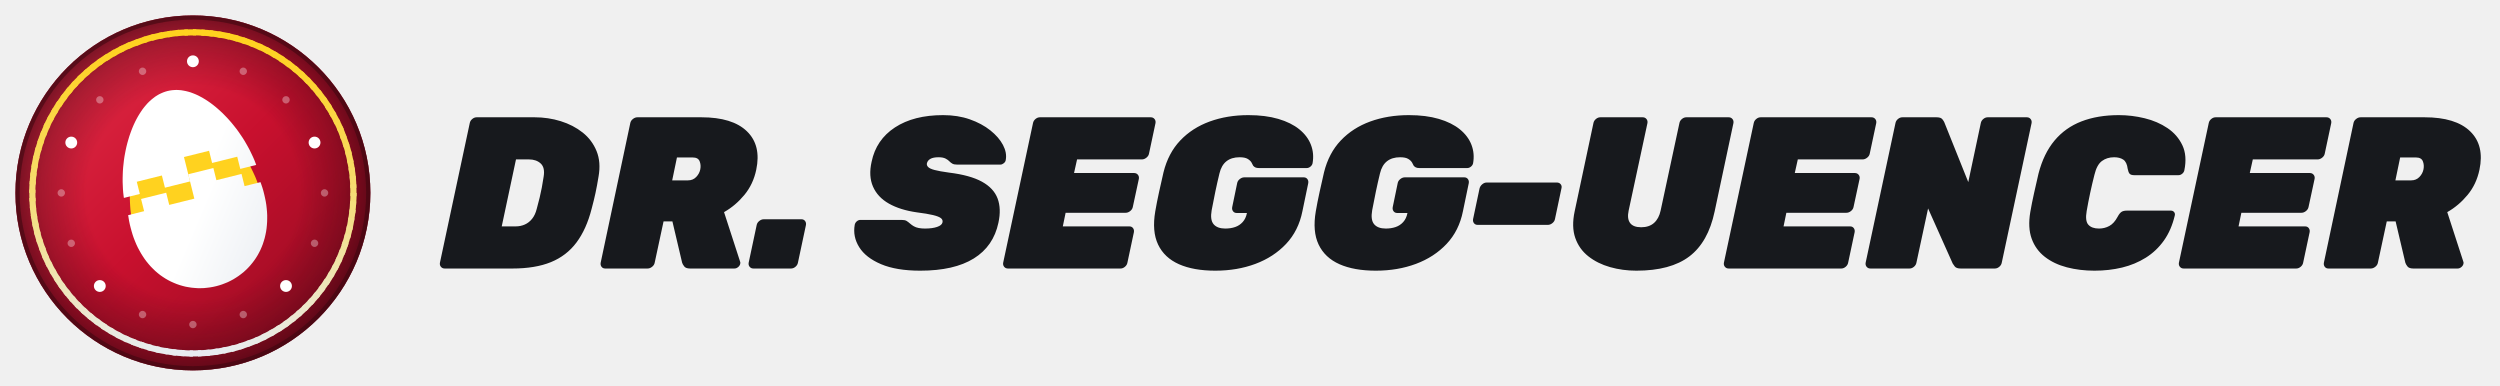
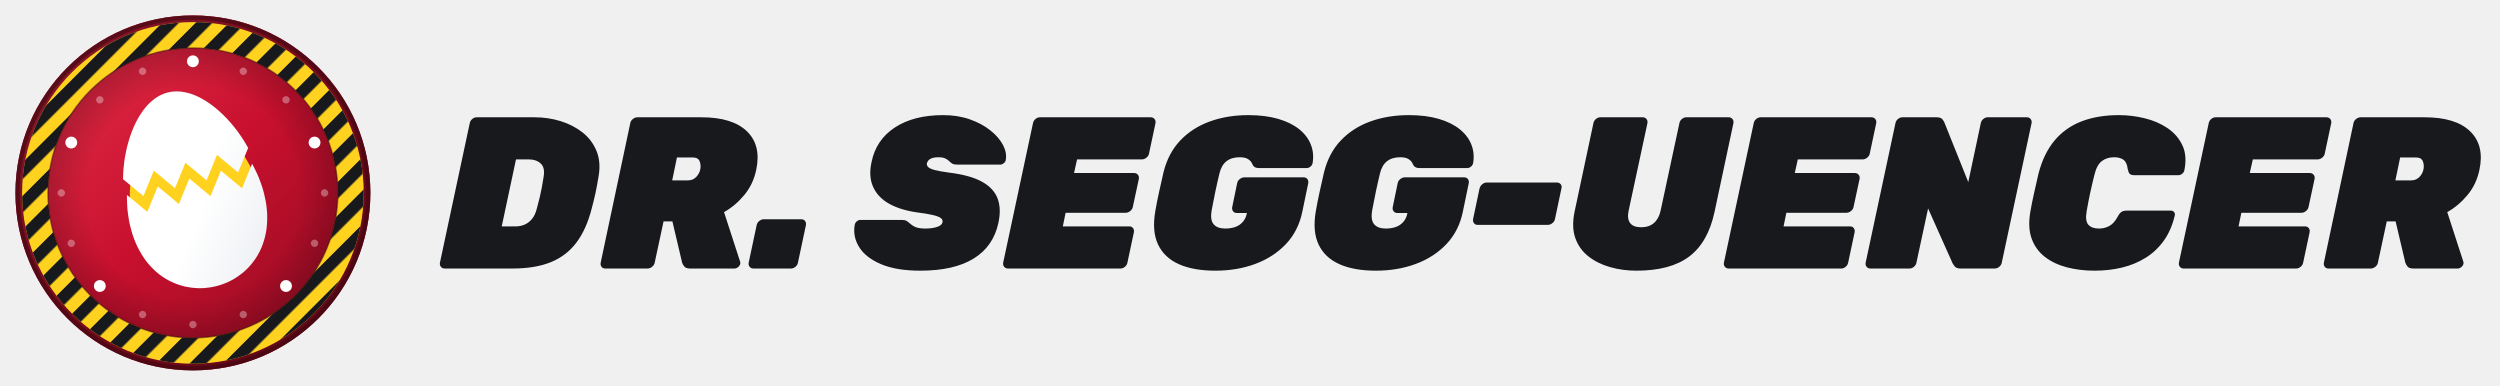
<svg xmlns="http://www.w3.org/2000/svg" viewBox="0 0 1296 200" width="1296" height="200">
  <defs>
    <linearGradient id="gllight" x1="0" y1="0" x2="1" y2="1">
      <stop offset="0" stop-color="#e8344d" />
      <stop offset="0.5" stop-color="#c8102e" />
      <stop offset="1" stop-color="#860a1e" />
    </linearGradient>
    <radialGradient id="vllight" cx="0.5" cy="0.5" r="0.5">
      <stop offset="0.6" stop-color="#3a0610" stop-opacity="0" />
      <stop offset="0.86" stop-color="#3a0610" stop-opacity="0.32" />
      <stop offset="1" stop-color="#3a0610" stop-opacity="0.62" />
    </radialGradient>
  </defs>
  <circle cx="100" cy="100.0" r="92" fill="url(#gllight)" />
  <circle cx="100" cy="100.0" r="92" fill="url(#vllight)" />
  <circle cx="100" cy="100.0" r="90.9" fill="none" stroke="#3a0610" stroke-opacity="0.55" stroke-width="2.2" />
-   <path d="M100.0,16.7 A83.3,83.3 0 0 1 106.1,17.0" fill="none" stroke="#ffd21f" stroke-width="3.2" />
-   <path d="M104.4,16.9 A83.3,83.3 0 0 1 110.4,17.4" fill="none" stroke="#ffd21f" stroke-width="3.2" />
-   <path d="M108.7,17.2 A83.3,83.3 0 0 1 114.7,18.1" fill="none" stroke="#ffd21f" stroke-width="3.2" />
-   <path d="M113.0,17.8 A83.3,83.3 0 0 1 119.0,18.9" fill="none" stroke="#ffd21f" stroke-width="3.2" />
-   <path d="M117.3,18.6 A83.3,83.3 0 0 1 123.2,20.0" fill="none" stroke="#ffd220" stroke-width="3.2" />
-   <path d="M121.5,19.6 A83.3,83.3 0 0 1 127.4,21.4" fill="none" stroke="#ffd220" stroke-width="3.2" />
-   <path d="M125.7,20.8 A83.3,83.3 0 0 1 131.5,22.9" fill="none" stroke="#ffd221" stroke-width="3.2" />
-   <path d="M129.8,22.3 A83.3,83.3 0 0 1 135.5,24.7" fill="none" stroke="#ffd222" stroke-width="3.2" />
-   <path d="M133.9,23.9 A83.3,83.3 0 0 1 139.3,26.6" fill="none" stroke="#ffd323" stroke-width="3.2" />
-   <path d="M137.8,25.8 A83.3,83.3 0 0 1 143.1,28.8" fill="none" stroke="#fed324" stroke-width="3.2" />
-   <path d="M141.6,27.9 A83.3,83.3 0 0 1 146.8,31.1" fill="none" stroke="#fed326" stroke-width="3.2" />
-   <path d="M145.3,30.2 A83.3,83.3 0 0 1 150.3,33.7" fill="none" stroke="#fed328" stroke-width="3.2" />
-   <path d="M148.9,32.6 A83.3,83.3 0 0 1 153.7,36.4" fill="none" stroke="#fed32a" stroke-width="3.2" />
-   <path d="M152.4,35.3 A83.3,83.3 0 0 1 157.0,39.3" fill="none" stroke="#fed42c" stroke-width="3.2" />
-   <path d="M155.7,38.1 A83.3,83.3 0 0 1 160.1,42.4" fill="none" stroke="#fdd42f" stroke-width="3.2" />
-   <path d="M158.9,41.1 A83.3,83.3 0 0 1 163.0,45.6" fill="none" stroke="#fdd432" stroke-width="3.2" />
-   <path d="M161.9,44.3 A83.3,83.3 0 0 1 165.8,49.0" fill="none" stroke="#fdd535" stroke-width="3.2" />
-   <path d="M164.7,47.6 A83.3,83.3 0 0 1 168.4,52.5" fill="none" stroke="#fcd538" stroke-width="3.2" />
-   <path d="M167.4,51.1 A83.3,83.3 0 0 1 170.8,56.1" fill="none" stroke="#fcd63c" stroke-width="3.2" />
-   <path d="M169.8,54.7 A83.3,83.3 0 0 1 173.0,59.9" fill="none" stroke="#fbd640" stroke-width="3.2" />
-   <path d="M172.1,58.4 A83.3,83.3 0 0 1 175.0,63.8" fill="none" stroke="#fbd744" stroke-width="3.2" />
-   <path d="M174.2,62.2 A83.3,83.3 0 0 1 176.8,67.7" fill="none" stroke="#fbd748" stroke-width="3.2" />
-   <path d="M176.1,66.1 A83.3,83.3 0 0 1 178.3,71.8" fill="none" stroke="#fad84d" stroke-width="3.2" />
-   <path d="M177.7,70.2 A83.3,83.3 0 0 1 179.7,75.9" fill="none" stroke="#f9d851" stroke-width="3.2" />
-   <path d="M179.2,74.3 A83.3,83.3 0 0 1 180.9,80.1" fill="none" stroke="#f9d956" stroke-width="3.2" />
-   <path d="M180.4,78.5 A83.3,83.3 0 0 1 181.8,84.4" fill="none" stroke="#f8d95b" stroke-width="3.2" />
-   <path d="M181.4,82.7 A83.3,83.3 0 0 1 182.5,88.7" fill="none" stroke="#f8da61" stroke-width="3.2" />
-   <path d="M182.2,87.0 A83.3,83.3 0 0 1 183.0,93.0" fill="none" stroke="#f7db66" stroke-width="3.2" />
-   <path d="M182.8,91.3 A83.3,83.3 0 0 1 183.2,97.4" fill="none" stroke="#f7db6c" stroke-width="3.2" />
-   <path d="M183.1,95.6 A83.3,83.3 0 0 1 183.2,101.7" fill="none" stroke="#f6dc71" stroke-width="3.2" />
-   <path d="M183.3,100.0 A83.3,83.3 0 0 1 183.0,106.1" fill="none" stroke="#f5dd77" stroke-width="3.2" />
-   <path d="M183.1,104.4 A83.3,83.3 0 0 1 182.6,110.4" fill="none" stroke="#f5de7d" stroke-width="3.2" />
-   <path d="M182.8,108.7 A83.3,83.3 0 0 1 181.9,114.7" fill="none" stroke="#f4de83" stroke-width="3.2" />
-   <path d="M182.2,113.0 A83.3,83.3 0 0 1 181.1,119.0" fill="none" stroke="#f3df89" stroke-width="3.2" />
-   <path d="M181.4,117.3 A83.3,83.3 0 0 1 180.0,123.2" fill="none" stroke="#f3e08f" stroke-width="3.2" />
-   <path d="M180.4,121.5 A83.3,83.3 0 0 1 178.6,127.4" fill="none" stroke="#f2e195" stroke-width="3.2" />
-   <path d="M179.2,125.7 A83.3,83.3 0 0 1 177.1,131.5" fill="none" stroke="#f1e19b" stroke-width="3.2" />
-   <path d="M177.7,129.8 A83.3,83.3 0 0 1 175.3,135.5" fill="none" stroke="#f1e2a1" stroke-width="3.2" />
-   <path d="M176.1,133.9 A83.3,83.3 0 0 1 173.4,139.3" fill="none" stroke="#f0e3a7" stroke-width="3.2" />
-   <path d="M174.2,137.8 A83.3,83.3 0 0 1 171.2,143.1" fill="none" stroke="#efe4ad" stroke-width="3.2" />
-   <path d="M172.1,141.6 A83.3,83.3 0 0 1 168.9,146.8" fill="none" stroke="#efe4b2" stroke-width="3.2" />
-   <path d="M169.8,145.3 A83.3,83.3 0 0 1 166.3,150.3" fill="none" stroke="#eee5b8" stroke-width="3.2" />
-   <path d="M167.4,148.9 A83.3,83.3 0 0 1 163.6,153.7" fill="none" stroke="#eee6bd" stroke-width="3.2" />
-   <path d="M164.7,152.4 A83.3,83.3 0 0 1 160.7,157.0" fill="none" stroke="#ede6c2" stroke-width="3.2" />
-   <path d="M161.9,155.7 A83.3,83.3 0 0 1 157.6,160.1" fill="none" stroke="#ede7c7" stroke-width="3.2" />
-   <path d="M158.9,158.9 A83.3,83.3 0 0 1 154.4,163.0" fill="none" stroke="#ece7cc" stroke-width="3.2" />
-   <path d="M155.7,161.9 A83.3,83.3 0 0 1 151.0,165.8" fill="none" stroke="#ece8d1" stroke-width="3.2" />
-   <path d="M152.4,164.7 A83.3,83.3 0 0 1 147.5,168.4" fill="none" stroke="#ebe9d5" stroke-width="3.2" />
-   <path d="M148.9,167.4 A83.3,83.3 0 0 1 143.9,170.8" fill="none" stroke="#ebe9d9" stroke-width="3.2" />
-   <path d="M145.3,169.8 A83.3,83.3 0 0 1 140.1,173.0" fill="none" stroke="#eaeadd" stroke-width="3.2" />
-   <path d="M141.6,172.1 A83.3,83.3 0 0 1 136.2,175.0" fill="none" stroke="#eaeae1" stroke-width="3.2" />
-   <path d="M137.8,174.2 A83.3,83.3 0 0 1 132.3,176.8" fill="none" stroke="#e9eae4" stroke-width="3.2" />
-   <path d="M133.9,176.1 A83.3,83.3 0 0 1 128.2,178.3" fill="none" stroke="#e9ebe7" stroke-width="3.2" />
-   <path d="M129.8,177.7 A83.3,83.3 0 0 1 124.1,179.7" fill="none" stroke="#e9ebe9" stroke-width="3.2" />
-   <path d="M125.7,179.2 A83.3,83.3 0 0 1 119.9,180.9" fill="none" stroke="#e9ebeb" stroke-width="3.2" />
-   <path d="M121.5,180.4 A83.3,83.3 0 0 1 115.6,181.8" fill="none" stroke="#e8eced" stroke-width="3.2" />
-   <path d="M117.3,181.4 A83.3,83.3 0 0 1 111.3,182.5" fill="none" stroke="#e8ecef" stroke-width="3.2" />
-   <path d="M113.0,182.2 A83.3,83.3 0 0 1 107.0,183.0" fill="none" stroke="#e8ecf0" stroke-width="3.2" />
-   <path d="M108.7,182.8 A83.3,83.3 0 0 1 102.6,183.2" fill="none" stroke="#e8ecf1" stroke-width="3.2" />
-   <path d="M104.4,183.1 A83.3,83.3 0 0 1 98.3,183.2" fill="none" stroke="#e8ecf1" stroke-width="3.2" />
-   <path d="M100.0,183.3 A83.3,83.3 0 0 1 93.9,183.0" fill="none" stroke="#e8ecf1" stroke-width="3.2" />
-   <path d="M95.6,183.1 A83.3,83.3 0 0 1 89.6,182.6" fill="none" stroke="#e8ecf1" stroke-width="3.2" />
-   <path d="M91.3,182.8 A83.3,83.3 0 0 1 85.3,181.9" fill="none" stroke="#e8ecf0" stroke-width="3.2" />
-   <path d="M87.0,182.2 A83.3,83.3 0 0 1 81.0,181.1" fill="none" stroke="#e8ecef" stroke-width="3.2" />
-   <path d="M82.7,181.4 A83.3,83.3 0 0 1 76.8,180.0" fill="none" stroke="#e8eced" stroke-width="3.2" />
-   <path d="M78.5,180.4 A83.3,83.3 0 0 1 72.6,178.6" fill="none" stroke="#e9ebeb" stroke-width="3.2" />
-   <path d="M74.3,179.2 A83.3,83.3 0 0 1 68.5,177.1" fill="none" stroke="#e9ebe9" stroke-width="3.2" />
-   <path d="M70.2,177.7 A83.3,83.3 0 0 1 64.5,175.3" fill="none" stroke="#e9ebe7" stroke-width="3.2" />
-   <path d="M66.1,176.1 A83.3,83.3 0 0 1 60.7,173.4" fill="none" stroke="#e9eae4" stroke-width="3.2" />
-   <path d="M62.2,174.2 A83.3,83.3 0 0 1 56.9,171.2" fill="none" stroke="#eaeae1" stroke-width="3.2" />
-   <path d="M58.4,172.1 A83.3,83.3 0 0 1 53.2,168.9" fill="none" stroke="#eaeadd" stroke-width="3.2" />
-   <path d="M54.7,169.8 A83.3,83.3 0 0 1 49.7,166.3" fill="none" stroke="#ebe9d9" stroke-width="3.2" />
-   <path d="M51.1,167.4 A83.3,83.3 0 0 1 46.3,163.6" fill="none" stroke="#ebe9d5" stroke-width="3.2" />
-   <path d="M47.6,164.7 A83.3,83.3 0 0 1 43.0,160.7" fill="none" stroke="#ece8d1" stroke-width="3.2" />
-   <path d="M44.3,161.9 A83.3,83.3 0 0 1 39.9,157.6" fill="none" stroke="#ece7cc" stroke-width="3.2" />
-   <path d="M41.1,158.9 A83.3,83.3 0 0 1 37.0,154.4" fill="none" stroke="#ede7c7" stroke-width="3.2" />
-   <path d="M38.1,155.7 A83.3,83.3 0 0 1 34.2,151.0" fill="none" stroke="#ede6c2" stroke-width="3.2" />
-   <path d="M35.3,152.4 A83.3,83.3 0 0 1 31.6,147.5" fill="none" stroke="#eee6bd" stroke-width="3.2" />
-   <path d="M32.6,148.9 A83.3,83.3 0 0 1 29.2,143.9" fill="none" stroke="#eee5b8" stroke-width="3.2" />
-   <path d="M30.2,145.3 A83.3,83.3 0 0 1 27.0,140.1" fill="none" stroke="#efe4b2" stroke-width="3.2" />
-   <path d="M27.9,141.6 A83.3,83.3 0 0 1 25.0,136.2" fill="none" stroke="#efe4ad" stroke-width="3.2" />
-   <path d="M25.8,137.8 A83.3,83.3 0 0 1 23.2,132.3" fill="none" stroke="#f0e3a7" stroke-width="3.2" />
-   <path d="M23.9,133.9 A83.3,83.3 0 0 1 21.7,128.2" fill="none" stroke="#f1e2a1" stroke-width="3.2" />
-   <path d="M22.3,129.8 A83.3,83.3 0 0 1 20.3,124.1" fill="none" stroke="#f1e19b" stroke-width="3.2" />
-   <path d="M20.8,125.7 A83.3,83.3 0 0 1 19.1,119.9" fill="none" stroke="#f2e195" stroke-width="3.2" />
-   <path d="M19.6,121.5 A83.3,83.3 0 0 1 18.2,115.6" fill="none" stroke="#f3e08f" stroke-width="3.2" />
-   <path d="M18.6,117.3 A83.3,83.3 0 0 1 17.5,111.3" fill="none" stroke="#f3df89" stroke-width="3.2" />
-   <path d="M17.8,113.0 A83.3,83.3 0 0 1 17.0,107.0" fill="none" stroke="#f4de83" stroke-width="3.2" />
-   <path d="M17.2,108.7 A83.3,83.3 0 0 1 16.8,102.6" fill="none" stroke="#f5de7d" stroke-width="3.2" />
-   <path d="M16.9,104.4 A83.3,83.3 0 0 1 16.8,98.3" fill="none" stroke="#f5dd77" stroke-width="3.2" />
-   <path d="M16.7,100.0 A83.3,83.3 0 0 1 17.0,93.9" fill="none" stroke="#f6dc71" stroke-width="3.2" />
-   <path d="M16.9,95.6 A83.3,83.3 0 0 1 17.4,89.6" fill="none" stroke="#f7db6c" stroke-width="3.2" />
-   <path d="M17.2,91.3 A83.3,83.3 0 0 1 18.1,85.3" fill="none" stroke="#f7db66" stroke-width="3.2" />
-   <path d="M17.8,87.0 A83.3,83.3 0 0 1 18.9,81.0" fill="none" stroke="#f8da61" stroke-width="3.2" />
-   <path d="M18.6,82.7 A83.3,83.3 0 0 1 20.0,76.8" fill="none" stroke="#f8d95b" stroke-width="3.2" />
-   <path d="M19.6,78.5 A83.3,83.3 0 0 1 21.4,72.6" fill="none" stroke="#f9d956" stroke-width="3.2" />
-   <path d="M20.8,74.3 A83.3,83.3 0 0 1 22.9,68.5" fill="none" stroke="#f9d851" stroke-width="3.2" />
-   <path d="M22.3,70.2 A83.3,83.3 0 0 1 24.7,64.5" fill="none" stroke="#fad84d" stroke-width="3.2" />
-   <path d="M23.9,66.1 A83.3,83.3 0 0 1 26.6,60.7" fill="none" stroke="#fbd748" stroke-width="3.2" />
-   <path d="M25.8,62.2 A83.3,83.3 0 0 1 28.8,56.9" fill="none" stroke="#fbd744" stroke-width="3.2" />
-   <path d="M27.9,58.4 A83.3,83.3 0 0 1 31.1,53.2" fill="none" stroke="#fbd640" stroke-width="3.2" />
-   <path d="M30.2,54.7 A83.3,83.3 0 0 1 33.7,49.7" fill="none" stroke="#fcd63c" stroke-width="3.2" />
-   <path d="M32.6,51.1 A83.3,83.3 0 0 1 36.4,46.3" fill="none" stroke="#fcd538" stroke-width="3.2" />
-   <path d="M35.3,47.6 A83.3,83.3 0 0 1 39.3,43.0" fill="none" stroke="#fdd535" stroke-width="3.2" />
-   <path d="M38.1,44.3 A83.3,83.3 0 0 1 42.4,39.9" fill="none" stroke="#fdd432" stroke-width="3.2" />
-   <path d="M41.1,41.1 A83.3,83.3 0 0 1 45.6,37.0" fill="none" stroke="#fdd42f" stroke-width="3.2" />
-   <path d="M44.3,38.1 A83.3,83.3 0 0 1 49.0,34.2" fill="none" stroke="#fed42c" stroke-width="3.2" />
-   <path d="M47.6,35.3 A83.3,83.3 0 0 1 52.5,31.6" fill="none" stroke="#fed32a" stroke-width="3.2" />
-   <path d="M51.1,32.6 A83.3,83.3 0 0 1 56.1,29.2" fill="none" stroke="#fed328" stroke-width="3.2" />
-   <path d="M54.7,30.2 A83.3,83.3 0 0 1 59.9,27.0" fill="none" stroke="#fed326" stroke-width="3.2" />
-   <path d="M58.4,27.9 A83.3,83.3 0 0 1 63.8,25.0" fill="none" stroke="#fed324" stroke-width="3.2" />
-   <path d="M62.2,25.8 A83.3,83.3 0 0 1 67.7,23.2" fill="none" stroke="#ffd323" stroke-width="3.2" />
-   <path d="M66.1,23.9 A83.3,83.3 0 0 1 71.8,21.7" fill="none" stroke="#ffd222" stroke-width="3.2" />
-   <path d="M70.2,22.3 A83.3,83.3 0 0 1 75.9,20.3" fill="none" stroke="#ffd221" stroke-width="3.2" />
-   <path d="M74.3,20.8 A83.3,83.3 0 0 1 80.1,19.1" fill="none" stroke="#ffd220" stroke-width="3.2" />
-   <path d="M78.5,19.6 A83.3,83.3 0 0 1 84.4,18.2" fill="none" stroke="#ffd220" stroke-width="3.2" />
-   <path d="M82.7,18.6 A83.3,83.3 0 0 1 88.7,17.5" fill="none" stroke="#ffd21f" stroke-width="3.2" />
-   <path d="M87.0,17.8 A83.3,83.3 0 0 1 93.0,17.0" fill="none" stroke="#ffd21f" stroke-width="3.2" />
-   <path d="M91.3,17.2 A83.3,83.3 0 0 1 97.4,16.8" fill="none" stroke="#ffd21f" stroke-width="3.2" />
-   <path d="M95.6,16.9 A83.3,83.3 0 0 1 101.7,16.8" fill="none" stroke="#ffd21f" stroke-width="3.2" />
  <clipPath id="cillight">
-     <circle cx="256.0" cy="256.0" r="206.4" />
+     <circle cx="256.0" cy="256.0" r="196.0" />
  </clipPath>
  <g transform="translate(1.87 1.87) scale(0.38333)">
+     <clipPath id="crllight">
+       <path d="M25.0,256.0 a231.0,231.0 0 1 0 462.0,0 a231.0,231.0 0 1 0 -462.0,0Z M60.0,256.0 a196.0,196.0 0 1 0 392.0,0 a196.0,196.0 0 1 0 -392.0,0Z" clip-rule="evenodd" />
+     </clipPath>
+     <defs>
+       <pattern id="hzllight" patternUnits="userSpaceOnUse" width="32.0" height="32.0" patternTransform="rotate(45 256.0 256.0)">
+         <rect width="16.0" height="32.0" fill="#17191d" />
+       </pattern>
+     </defs>
+     <path d="M25.0,256.0 a231.0,231.0 0 1 0 462.0,0 a231.0,231.0 0 1 0 -462.0,0Z M60.0,256.0 a196.0,196.0 0 1 0 392.0,0 a196.0,196.0 0 1 0 -392.0,0Z" fill-rule="evenodd" fill="#ffd21f" />
+     <rect x="0" y="0" width="512" height="512" fill="url(#hzllight)" clip-path="url(#crllight)" />
+     <circle cx="256.0" cy="256.0" r="196.0" fill="none" stroke="#3a0610" stroke-opacity="0.5" stroke-width="2" />
    <g clip-path="url(#cillight)">
      <clipPath id="ctllight">
-         <path d="M56.0,36.0 L71.0,264.0 L151.0,264.0 L186.0,264.0 L186.0,247.0 L221.0,247.0 L221.0,264.0 L256.0,264.0 L256.0,230.0 L291.0,230.0 L291.0,247.0 L326.0,247.0 L326.0,264.0 L361.0,264.0 L441.0,264.0 L456.0,36.0Z" />
+         <path d="M56.0,36.0 L66.0,266.0 L146.0,266.0 L168.0,236.0 L190.0,266.0 L212.0,236.0 L234.0,266.0 L256.0,236.0 L278.0,266.0 L300.0,236.0 L322.0,266.0 L344.0,236.0 L366.0,266.0 L446.0,266.0 L456.0,36.0Z" />
      </clipPath>
      <clipPath id="cbllight">
-         <path d="M56.0,476.0 L71.0,264.0 L151.0,264.0 L186.0,264.0 L186.0,247.0 L221.0,247.0 L221.0,264.0 L256.0,264.0 L256.0,230.0 L291.0,230.0 L291.0,247.0 L326.0,247.0 L326.0,264.0 L361.0,264.0 L441.0,264.0 L456.0,476.0Z" />
+         <path d="M56.0,476.0 L66.0,266.0 L146.0,266.0 L168.0,236.0 L190.0,266.0 L212.0,236.0 L234.0,266.0 L256.0,236.0 L278.0,266.0 L300.0,236.0 L322.0,266.0 L344.0,236.0 L366.0,266.0 L446.0,266.0 L456.0,476.0Z" />
      </clipPath>
      <defs>
        <linearGradient id="shllight" x1="0" y1="0" x2="1" y2="1">
          <stop offset="0" stop-color="#fff" />
          <stop offset="0.55" stop-color="#fff" />
          <stop offset="1" stop-color="#e8ecf1" />
        </linearGradient>
      </defs>
      <circle cx="256.0" cy="78.0" r="8.0" fill="#fff" />
      <circle cx="324.1" cy="91.5" r="5.0" fill="#ffffff55" />
      <circle cx="381.9" cy="130.1" r="5.0" fill="#ffffff55" />
      <circle cx="420.5" cy="187.9" r="8.0" fill="#fff" />
      <circle cx="434.0" cy="256.0" r="5.0" fill="#ffffff55" />
      <circle cx="420.5" cy="324.1" r="5.0" fill="#ffffff55" />
      <circle cx="381.9" cy="381.9" r="8.0" fill="#fff" />
      <circle cx="324.1" cy="420.5" r="5.0" fill="#ffffff55" />
      <circle cx="256.0" cy="434.0" r="5.0" fill="#ffffff55" />
      <circle cx="187.9" cy="420.5" r="5.0" fill="#ffffff55" />
      <circle cx="130.1" cy="381.9" r="8.0" fill="#fff" />
      <circle cx="91.5" cy="324.1" r="5.0" fill="#ffffff55" />
      <circle cx="78.0" cy="256.0" r="5.0" fill="#ffffff55" />
      <circle cx="91.5" cy="187.9" r="8.0" fill="#fff" />
      <circle cx="130.1" cy="130.1" r="5.0" fill="#ffffff55" />
      <circle cx="187.9" cy="91.5" r="5.0" fill="#ffffff55" />
      <g transform="rotate(-14 256.0 256.0)">
        <path d="M256.0,142.0 L258.9,142.1 L261.8,142.4 L264.7,142.8 L267.6,143.5 L270.5,144.3 L273.3,145.3 L276.2,146.5 L279.1,147.9 L281.9,149.4 L284.7,151.1 L287.5,153.0 L290.3,155.1 L293.0,157.3 L295.7,159.7 L298.4,162.2 L301.0,164.9 L303.6,167.8 L306.2,170.8 L308.7,173.9 L311.2,177.1 L313.6,180.5 L316.0,184.1 L318.3,187.7 L320.5,191.5 L322.7,195.3 L324.8,199.3 L326.8,203.4 L328.7,207.5 L330.6,211.8 L332.3,216.1 L334.0,220.5 L335.6,224.9 L337.0,229.4 L338.4,234.0 L339.6,238.6 L340.7,243.2 L341.7,247.9 L342.6,252.6 L343.4,257.3 L344.0,262.0 L344.5,266.7 L344.8,271.4 L345.0,276.1 L345.1,280.8 L345.0,285.4 L344.8,290.0 L344.4,294.6 L343.8,299.1 L343.1,303.5 L342.3,307.9 L341.3,312.2 L340.1,316.5 L338.8,320.6 L337.3,324.7 L335.7,328.7 L333.9,332.5 L332.0,336.3 L329.9,339.9 L327.6,343.5 L325.3,346.9 L322.8,350.1 L320.1,353.2 L317.3,356.2 L314.4,359.1 L311.4,361.8 L308.3,364.3 L305.0,366.7 L301.6,368.9 L298.2,371.0 L294.7,372.9 L291.0,374.6 L287.3,376.1 L283.6,377.5 L279.7,378.7 L275.9,379.7 L271.9,380.5 L268.0,381.2 L264.0,381.6 L260.0,381.9 L256.0,382.0 L252.0,381.9 L248.0,381.6 L244.0,381.2 L240.1,380.5 L236.1,379.7 L232.3,378.7 L228.4,377.5 L224.7,376.1 L221.0,374.6 L217.3,372.9 L213.8,371.0 L210.4,368.9 L207.0,366.7 L203.7,364.3 L200.6,361.8 L197.6,359.1 L194.7,356.2 L191.9,353.2 L189.2,350.1 L186.7,346.9 L184.4,343.5 L182.1,339.9 L180.0,336.3 L178.1,332.5 L176.3,328.7 L174.7,324.7 L173.2,320.6 L171.9,316.5 L170.7,312.2 L169.7,307.9 L168.9,303.5 L168.2,299.1 L167.6,294.6 L167.2,290.0 L167.0,285.4 L166.9,280.8 L167.0,276.1 L167.2,271.4 L167.5,266.7 L168.0,262.0 L168.6,257.3 L169.4,252.6 L170.3,247.9 L171.3,243.2 L172.4,238.6 L173.6,234.0 L175.0,229.4 L176.4,224.9 L178.0,220.5 L179.7,216.1 L181.4,211.8 L183.3,207.5 L185.2,203.4 L187.2,199.3 L189.3,195.3 L191.5,191.5 L193.7,187.7 L196.0,184.1 L198.4,180.5 L200.8,177.1 L203.3,173.9 L205.8,170.8 L208.4,167.8 L211.0,164.9 L213.6,162.2 L216.3,159.7 L219.0,157.3 L221.7,155.1 L224.5,153.0 L227.3,151.1 L230.1,149.4 L232.9,147.9 L235.8,146.5 L238.7,145.3 L241.5,144.3 L244.4,143.5 L247.3,142.8 L250.2,142.4 L253.1,142.1Z" fill="#ffd21f" />
        <path d="M256.0,138.0 L259.0,138.1 L262.1,138.4 L265.1,138.9 L268.1,139.5 L271.1,140.4 L274.1,141.4 L277.1,142.7 L280.1,144.1 L283.1,145.7 L286.0,147.4 L288.9,149.4 L291.8,151.5 L294.7,153.8 L297.5,156.3 L300.3,158.9 L303.1,161.7 L305.8,164.6 L308.5,167.7 L311.1,170.9 L313.7,174.3 L316.2,177.8 L318.7,181.5 L321.1,185.2 L323.4,189.1 L325.7,193.1 L327.9,197.2 L330.0,201.4 L332.0,205.7 L334.0,210.1 L335.8,214.5 L337.5,219.1 L339.2,223.7 L340.7,228.3 L342.1,233.1 L343.4,237.8 L344.6,242.6 L345.6,247.4 L346.6,252.3 L347.4,257.1 L348.0,262.0 L348.5,266.9 L348.9,271.7 L349.1,276.6 L349.1,281.4 L349.0,286.2 L348.8,290.9 L348.4,295.7 L347.8,300.3 L347.1,304.9 L346.2,309.5 L345.1,313.9 L343.9,318.3 L342.5,322.6 L341.0,326.8 L339.3,330.9 L337.4,334.9 L335.4,338.8 L333.2,342.5 L330.9,346.2 L328.4,349.7 L325.8,353.1 L323.0,356.3 L320.1,359.4 L317.1,362.3 L313.9,365.1 L310.6,367.7 L307.2,370.2 L303.7,372.5 L300.1,374.6 L296.4,376.6 L292.6,378.3 L288.8,379.9 L284.8,381.3 L280.8,382.6 L276.8,383.6 L272.7,384.5 L268.5,385.1 L264.4,385.6 L260.2,385.9 L256.0,386.0 L251.8,385.9 L247.6,385.6 L243.5,385.1 L239.3,384.5 L235.2,383.6 L231.2,382.6 L227.2,381.3 L223.2,379.9 L219.4,378.3 L215.6,376.6 L211.9,374.6 L208.3,372.5 L204.8,370.2 L201.4,367.7 L198.1,365.1 L194.9,362.3 L191.9,359.4 L189.0,356.3 L186.2,353.1 L183.6,349.7 L181.1,346.2 L178.8,342.5 L176.6,338.8 L174.6,334.9 L172.7,330.9 L171.0,326.8 L169.5,322.6 L168.1,318.3 L166.9,313.9 L165.8,309.5 L164.9,304.9 L164.2,300.3 L163.6,295.7 L163.2,290.9 L163.0,286.2 L162.9,281.4 L162.9,276.6 L163.1,271.7 L163.5,266.9 L164.0,262.0 L164.6,257.1 L165.4,252.3 L166.4,247.4 L167.4,242.6 L168.6,237.8 L169.9,233.1 L171.3,228.3 L172.8,223.7 L174.5,219.1 L176.2,214.5 L178.0,210.1 L180.0,205.7 L182.0,201.4 L184.1,197.2 L186.3,193.1 L188.6,189.1 L190.9,185.2 L193.3,181.5 L195.8,177.8 L198.3,174.3 L200.9,170.9 L203.5,167.7 L206.2,164.6 L208.9,161.7 L211.7,158.9 L214.5,156.3 L217.3,153.8 L220.2,151.5 L223.1,149.4 L226.0,147.4 L228.9,145.7 L231.9,144.1 L234.9,142.7 L237.9,141.4 L240.9,140.4 L243.9,139.5 L246.9,138.9 L249.9,138.4 L253.0,138.1Z" fill="url(#shllight)" clip-path="url(#cbllight)" />
-         <g transform="translate(0 -24)">
+         <g transform="translate(0 -22)">
          <path d="M256.0,138.0 L259.0,138.1 L262.1,138.4 L265.1,138.9 L268.1,139.5 L271.1,140.4 L274.1,141.4 L277.1,142.7 L280.1,144.1 L283.1,145.7 L286.0,147.4 L288.9,149.4 L291.8,151.5 L294.7,153.8 L297.5,156.3 L300.3,158.9 L303.1,161.7 L305.8,164.6 L308.5,167.7 L311.1,170.9 L313.7,174.3 L316.2,177.8 L318.7,181.5 L321.1,185.2 L323.4,189.1 L325.7,193.1 L327.9,197.2 L330.0,201.4 L332.0,205.7 L334.0,210.1 L335.8,214.5 L337.5,219.1 L339.2,223.7 L340.7,228.3 L342.1,233.1 L343.4,237.8 L344.6,242.6 L345.6,247.4 L346.6,252.3 L347.4,257.1 L348.0,262.0 L348.5,266.9 L348.9,271.7 L349.1,276.6 L349.1,281.4 L349.0,286.2 L348.8,290.9 L348.4,295.7 L347.8,300.3 L347.1,304.9 L346.2,309.5 L345.1,313.9 L343.9,318.3 L342.5,322.6 L341.0,326.8 L339.3,330.9 L337.4,334.9 L335.4,338.8 L333.2,342.5 L330.9,346.2 L328.4,349.7 L325.8,353.1 L323.0,356.3 L320.1,359.4 L317.1,362.3 L313.9,365.1 L310.6,367.7 L307.2,370.2 L303.7,372.5 L300.1,374.6 L296.4,376.6 L292.6,378.3 L288.8,379.9 L284.8,381.3 L280.8,382.6 L276.8,383.6 L272.7,384.5 L268.5,385.1 L264.4,385.6 L260.2,385.9 L256.0,386.0 L251.8,385.9 L247.6,385.6 L243.5,385.1 L239.3,384.5 L235.2,383.6 L231.2,382.6 L227.2,381.3 L223.2,379.9 L219.4,378.3 L215.6,376.6 L211.9,374.6 L208.3,372.5 L204.8,370.2 L201.4,367.7 L198.1,365.1 L194.9,362.3 L191.9,359.4 L189.0,356.3 L186.2,353.1 L183.6,349.7 L181.1,346.2 L178.8,342.5 L176.6,338.8 L174.6,334.9 L172.7,330.9 L171.0,326.8 L169.5,322.6 L168.1,318.3 L166.9,313.9 L165.8,309.5 L164.9,304.9 L164.2,300.3 L163.6,295.7 L163.2,290.9 L163.0,286.2 L162.9,281.4 L162.9,276.6 L163.1,271.7 L163.5,266.9 L164.0,262.0 L164.6,257.1 L165.4,252.3 L166.4,247.4 L167.4,242.6 L168.6,237.8 L169.9,233.1 L171.3,228.3 L172.8,223.7 L174.5,219.1 L176.2,214.5 L178.0,210.1 L180.0,205.7 L182.0,201.4 L184.1,197.2 L186.3,193.1 L188.6,189.1 L190.9,185.2 L193.3,181.5 L195.8,177.8 L198.3,174.3 L200.9,170.9 L203.5,167.7 L206.2,164.6 L208.9,161.7 L211.7,158.9 L214.5,156.3 L217.3,153.8 L220.2,151.5 L223.1,149.4 L226.0,147.4 L228.9,145.7 L231.9,144.1 L234.9,142.7 L237.9,141.4 L240.9,140.4 L243.9,139.5 L246.9,138.9 L249.9,138.4 L253.0,138.1Z" fill="url(#shllight)" clip-path="url(#ctllight)" />
        </g>
      </g>
    </g>
  </g>
  <path transform="translate(228.4,139.2)" d="M2.128 0.0Q0.896 0.0 0.168 -0.896Q-0.56 -1.792 -0.336 -3.024L15.12 -75.376Q15.344 -76.608 16.408 -77.504Q17.472 -78.4 18.704 -78.4H48.72Q55.776 -78.4 62.272 -76.384Q68.768 -74.368 73.64 -70.504Q78.512 -66.64 80.864 -60.872Q83.216 -55.104 81.872 -47.6Q81.088 -42.784 80.304 -39.144Q79.52 -35.504 78.288 -30.912Q75.6 -20.384 70.448 -13.496Q65.296 -6.608 57.176 -3.304Q49.056 0.0 37.184 0.0ZM31.696 -21.84H38.976Q41.44 -21.84 43.624 -22.792Q45.808 -23.744 47.432 -25.76Q49.056 -27.776 49.84 -30.912Q50.736 -34.16 51.352 -36.736Q51.968 -39.312 52.472 -41.944Q52.976 -44.576 53.424 -47.6Q54.208 -52.304 51.912 -54.432Q49.616 -56.56 45.808 -56.56H39.088ZM85.344 0.0Q84.112 0.0 83.44 -0.896Q82.768 -1.792 82.992 -3.024L98.336 -75.376Q98.56 -76.608 99.68 -77.504Q100.8 -78.4 102.032 -78.4H135.184Q151.312 -78.4 158.816 -71.12Q166.32 -63.84 163.632 -51.184Q162.064 -43.68 157.472 -38.136Q152.88 -32.592 146.944 -29.232L155.232 -3.696Q155.344 -3.36 155.4 -3.136Q155.456 -2.912 155.344 -2.464Q155.12 -1.456 154.224 -0.728Q153.328 0.0 152.32 0.0H129.36Q127.12 0.0 126.28 -1.12Q125.44 -2.24 125.216 -3.024L120.176 -24.416H115.584L110.992 -3.024Q110.768 -1.792 109.648 -0.896Q108.528 0.0 107.296 0.0ZM120.064 -45.696H128.24Q130.816 -45.696 132.496 -47.432Q134.176 -49.168 134.624 -51.408Q135.072 -53.648 134.288 -55.608Q133.504 -57.568 130.704 -57.568H122.528ZM162.176 0.0Q160.944 0.0 160.216 -0.896Q159.488 -1.792 159.712 -3.024L163.856 -22.512Q164.08 -23.744 165.2 -24.64Q166.32 -25.536 167.552 -25.536H187.04Q188.272 -25.536 188.944 -24.64Q189.616 -23.744 189.392 -22.512L185.248 -3.024Q185.024 -1.792 183.96 -0.896Q182.896 0.0 181.664 0.0ZM248.64 1.12Q236.32 1.12 228.368 -2.24Q220.416 -5.6 217.0 -11.088Q213.584 -16.576 214.704 -22.736Q214.928 -23.744 215.768 -24.472Q216.608 -25.2 217.616 -25.2H238.896Q240.688 -25.2 241.528 -24.696Q242.368 -24.192 243.376 -23.296Q244.272 -22.512 245.336 -21.896Q246.4 -21.28 247.856 -21.0Q249.312 -20.72 251.104 -20.72Q254.912 -20.72 257.376 -21.56Q259.84 -22.4 260.176 -23.856Q260.512 -25.2 259.392 -26.096Q258.272 -26.992 255.248 -27.72Q252.224 -28.448 246.848 -29.12Q238.224 -30.352 232.4 -33.656Q226.576 -36.96 224.168 -42.448Q221.76 -47.936 223.44 -55.328Q225.792 -66.752 235.536 -73.136Q245.28 -79.52 260.512 -79.52Q268.128 -79.52 274.344 -77.336Q280.56 -75.152 284.984 -71.624Q289.408 -68.096 291.536 -64.064Q293.664 -60.032 292.992 -56.336Q292.88 -55.328 291.984 -54.6Q291.088 -53.872 290.192 -53.872H267.792Q266.224 -53.872 265.384 -54.32Q264.544 -54.768 263.648 -55.664Q263.2 -56.224 261.856 -56.952Q260.512 -57.68 258.16 -57.68Q255.36 -57.68 253.904 -56.84Q252.448 -56.0 252.112 -54.544Q251.888 -53.536 252.728 -52.64Q253.568 -51.744 256.088 -51.072Q258.608 -50.4 263.536 -49.728Q274.512 -48.384 280.616 -45.024Q286.72 -41.664 288.736 -36.344Q290.752 -31.024 289.184 -23.744Q286.608 -11.536 276.416 -5.208Q266.224 1.12 248.64 1.12ZM294.112 0.0Q292.88 0.0 292.152 -0.896Q291.424 -1.792 291.648 -3.024L307.104 -75.376Q307.328 -76.608 308.392 -77.504Q309.456 -78.4 310.688 -78.4H368.144Q369.376 -78.4 370.104 -77.504Q370.832 -76.608 370.608 -75.376L367.248 -59.584Q367.024 -58.352 365.904 -57.456Q364.784 -56.56 363.552 -56.56H329.952L328.384 -49.504H359.52Q360.752 -49.504 361.48 -48.608Q362.208 -47.712 361.984 -46.48L358.848 -31.92Q358.624 -30.688 357.504 -29.792Q356.384 -28.896 355.152 -28.896H324.016L322.56 -21.84H357.056Q358.288 -21.84 358.96 -20.944Q359.632 -20.048 359.408 -18.816L356.048 -3.024Q355.824 -1.792 354.76 -0.896Q353.696 0.0 352.464 0.0ZM401.632 1.12Q390.32 1.12 382.76 -2.24Q375.2 -5.6 371.952 -12.432Q368.704 -19.264 370.496 -29.68Q371.28 -34.272 372.456 -39.648Q373.632 -45.024 374.752 -49.84Q377.216 -59.808 383.432 -66.36Q389.648 -72.912 398.72 -76.216Q407.792 -79.52 418.768 -79.52Q427.616 -79.52 434.28 -77.56Q440.944 -75.6 445.2 -72.128Q449.456 -68.656 451.192 -64.12Q452.928 -59.584 452.032 -54.544Q451.808 -53.536 450.912 -52.808Q450.016 -52.08 449.008 -52.08H424.256Q423.024 -52.08 422.352 -52.416Q421.68 -52.752 421.232 -53.312Q421.008 -53.872 420.392 -54.936Q419.776 -56.0 418.376 -56.84Q416.976 -57.68 414.176 -57.68Q410.032 -57.68 407.4 -55.608Q404.768 -53.536 403.76 -49.28Q402.64 -44.688 401.632 -39.872Q400.624 -35.056 399.728 -30.24Q398.832 -25.2 400.736 -22.96Q402.64 -20.72 406.784 -20.72Q409.584 -20.72 411.88 -21.504Q414.176 -22.288 415.8 -24.08Q417.424 -25.872 417.984 -28.672V-28.784H412.72Q411.488 -28.784 410.816 -29.68Q410.144 -30.576 410.368 -31.808L412.944 -44.24Q413.168 -45.472 414.288 -46.368Q415.408 -47.264 416.64 -47.264H447.44Q448.672 -47.264 449.344 -46.368Q450.016 -45.472 449.792 -44.24L446.768 -29.68Q444.752 -19.6 438.312 -12.768Q431.872 -5.936 422.408 -2.408Q412.944 1.12 401.632 1.12ZM484.848 1.12Q473.536 1.12 465.976 -2.24Q458.416 -5.6 455.168 -12.432Q451.92 -19.264 453.712 -29.68Q454.496 -34.272 455.672 -39.648Q456.848 -45.024 457.968 -49.84Q460.432 -59.808 466.648 -66.36Q472.864 -72.912 481.936 -76.216Q491.008 -79.52 501.984 -79.52Q510.832 -79.52 517.496 -77.56Q524.16 -75.6 528.416 -72.128Q532.672 -68.656 534.408 -64.12Q536.144 -59.584 535.248 -54.544Q535.024 -53.536 534.128 -52.808Q533.232 -52.08 532.224 -52.08H507.472Q506.24 -52.08 505.568 -52.416Q504.896 -52.752 504.448 -53.312Q504.224 -53.872 503.608 -54.936Q502.992 -56.0 501.592 -56.84Q500.192 -57.68 497.392 -57.68Q493.248 -57.68 490.616 -55.608Q487.984 -53.536 486.976 -49.28Q485.856 -44.688 484.848 -39.872Q483.84 -35.056 482.944 -30.24Q482.048 -25.2 483.952 -22.96Q485.856 -20.72 490.0 -20.72Q492.8 -20.72 495.096 -21.504Q497.392 -22.288 499.016 -24.08Q500.64 -25.872 501.2 -28.672V-28.784H495.936Q494.704 -28.784 494.032 -29.68Q493.36 -30.576 493.584 -31.808L496.16 -44.24Q496.384 -45.472 497.504 -46.368Q498.624 -47.264 499.856 -47.264H530.656Q531.888 -47.264 532.56 -46.368Q533.232 -45.472 533.008 -44.24L529.984 -29.68Q527.968 -19.6 521.528 -12.768Q515.088 -5.936 505.624 -2.408Q496.16 1.12 484.848 1.12ZM537.6 -22.624Q536.368 -22.624 535.696 -23.52Q535.024 -24.416 535.248 -25.648L538.608 -41.552Q538.944 -42.784 540.008 -43.68Q541.072 -44.576 542.304 -44.576H578.704Q579.936 -44.576 580.664 -43.68Q581.392 -42.784 581.056 -41.552L577.696 -25.648Q577.472 -24.416 576.352 -23.52Q575.232 -22.624 574 -22.624ZM619.92 1.12Q612.752 1.12 606.256 -0.728Q599.76 -2.576 595.0 -6.328Q590.24 -10.08 588.224 -15.848Q586.208 -21.616 587.888 -29.568L597.632 -75.376Q597.856 -76.608 598.92 -77.504Q599.984 -78.4 601.216 -78.4H623.168Q624.4 -78.4 625.128 -77.504Q625.856 -76.608 625.632 -75.376L615.888 -30.016Q614.992 -25.872 616.616 -23.632Q618.24 -21.392 622.384 -21.392Q626.528 -21.392 629.048 -23.632Q631.568 -25.872 632.464 -30.016L642.208 -75.376Q642.432 -76.608 643.496 -77.504Q644.56 -78.4 645.792 -78.4H667.744Q668.976 -78.4 669.704 -77.504Q670.432 -76.608 670.208 -75.376L660.464 -29.568Q657.104 -13.664 647.36 -6.272Q637.616 1.12 619.92 1.12ZM667.744 0.0Q666.512 0.0 665.784 -0.896Q665.056 -1.792 665.28 -3.024L680.736 -75.376Q680.96 -76.608 682.024 -77.504Q683.088 -78.4 684.32 -78.4H741.776Q743.008 -78.4 743.736 -77.504Q744.464 -76.608 744.24 -75.376L740.88 -59.584Q740.656 -58.352 739.536 -57.456Q738.416 -56.56 737.184 -56.56H703.584L702.016 -49.504H733.152Q734.384 -49.504 735.112 -48.608Q735.84 -47.712 735.616 -46.48L732.48 -31.92Q732.256 -30.688 731.136 -29.792Q730.016 -28.896 728.784 -28.896H697.648L696.192 -21.84H730.688Q731.92 -21.84 732.592 -20.944Q733.264 -20.048 733.04 -18.816L729.68 -3.024Q729.456 -1.792 728.392 -0.896Q727.328 0.0 726.096 0.0ZM741.216 0.0Q739.984 0.0 739.256 -0.896Q738.528 -1.792 738.752 -3.024L754.208 -75.376Q754.432 -76.608 755.496 -77.504Q756.56 -78.4 757.792 -78.4H775.488Q777.728 -78.4 778.512 -77.392Q779.296 -76.384 779.52 -75.824L791.952 -44.8L798.448 -75.376Q798.672 -76.608 799.736 -77.504Q800.8 -78.4 802.032 -78.4H822.304Q823.536 -78.4 824.264 -77.504Q824.992 -76.608 824.768 -75.376L809.312 -3.024Q809.088 -1.792 808.024 -0.896Q806.96 0.0 805.728 0.0H788.032Q785.792 0.0 784.952 -1.064Q784.112 -2.128 783.888 -2.576L771.12 -31.136L765.072 -3.024Q764.848 -1.792 763.784 -0.896Q762.72 0.0 761.488 0.0ZM857.36 1.12Q849.744 1.12 843.08 -0.616Q836.416 -2.352 831.656 -6.048Q826.896 -9.744 824.824 -15.456Q822.752 -21.168 824.096 -29.232Q824.88 -33.824 826.056 -39.088Q827.232 -44.352 828.352 -49.168Q831.04 -59.584 836.64 -66.304Q842.24 -73.024 850.64 -76.272Q859.04 -79.52 870.016 -79.52Q876.736 -79.52 883.4 -77.896Q890.064 -76.272 895.216 -72.8Q900.368 -69.328 902.944 -63.896Q905.52 -58.464 903.952 -50.848Q903.728 -49.84 902.832 -49.112Q901.936 -48.384 900.928 -48.384H878.08Q876.288 -48.384 875.616 -49.112Q874.944 -49.84 874.608 -51.632Q874.16 -55.216 872.312 -56.448Q870.464 -57.68 867.552 -57.68Q863.856 -57.68 861.224 -55.72Q858.592 -53.76 857.36 -48.608Q855.008 -39.424 853.328 -29.792Q852.432 -24.64 854.224 -22.68Q856.016 -20.72 859.712 -20.72Q862.624 -20.72 865.088 -22.064Q867.552 -23.408 869.344 -26.768Q870.352 -28.672 871.36 -29.344Q872.368 -30.016 874.16 -30.016H897.008Q898.016 -30.016 898.632 -29.288Q899.248 -28.56 899.024 -27.552Q897.232 -19.936 893.368 -14.504Q889.504 -9.072 883.96 -5.6Q878.416 -2.128 871.696 -0.504Q864.976 1.12 857.36 1.12ZM903.616 0.0Q902.384 0.0 901.656 -0.896Q900.928 -1.792 901.152 -3.024L916.608 -75.376Q916.832 -76.608 917.896 -77.504Q918.96 -78.4 920.192 -78.4H977.648Q978.88 -78.4 979.608 -77.504Q980.336 -76.608 980.112 -75.376L976.752 -59.584Q976.528 -58.352 975.408 -57.456Q974.288 -56.56 973.056 -56.56H939.456L937.888 -49.504H969.024Q970.256 -49.504 970.984 -48.608Q971.712 -47.712 971.488 -46.48L968.352 -31.92Q968.128 -30.688 967.008 -29.792Q965.888 -28.896 964.656 -28.896H933.52L932.064 -21.84H966.56Q967.792 -21.84 968.464 -20.944Q969.136 -20.048 968.912 -18.816L965.552 -3.024Q965.328 -1.792 964.264 -0.896Q963.2 0.0 961.968 0.0ZM978.656 0.0Q977.424 0.0 976.752 -0.896Q976.08 -1.792 976.304 -3.024L991.648 -75.376Q991.872 -76.608 992.992 -77.504Q994.112 -78.4 995.344 -78.4H1028.496Q1044.624 -78.4 1052.128 -71.12Q1059.632 -63.84 1056.944 -51.184Q1055.376 -43.68 1050.784 -38.136Q1046.192 -32.592 1040.256 -29.232L1048.544 -3.696Q1048.656 -3.36 1048.712 -3.136Q1048.768 -2.912 1048.656 -2.464Q1048.432 -1.456 1047.536 -0.728Q1046.64 0.0 1045.632 0.0H1022.672Q1020.432 0.0 1019.592 -1.12Q1018.752 -2.24 1018.528 -3.024L1013.488 -24.416H1008.896L1004.304 -3.024Q1004.08 -1.792 1002.96 -0.896Q1001.84 0.0 1000.608 0.0ZM1013.376 -45.696H1021.552Q1024.128 -45.696 1025.808 -47.432Q1027.488 -49.168 1027.936 -51.408Q1028.384 -53.648 1027.6 -55.608Q1026.816 -57.568 1024.016 -57.568H1015.84Z" fill="#17191d" />
</svg>
